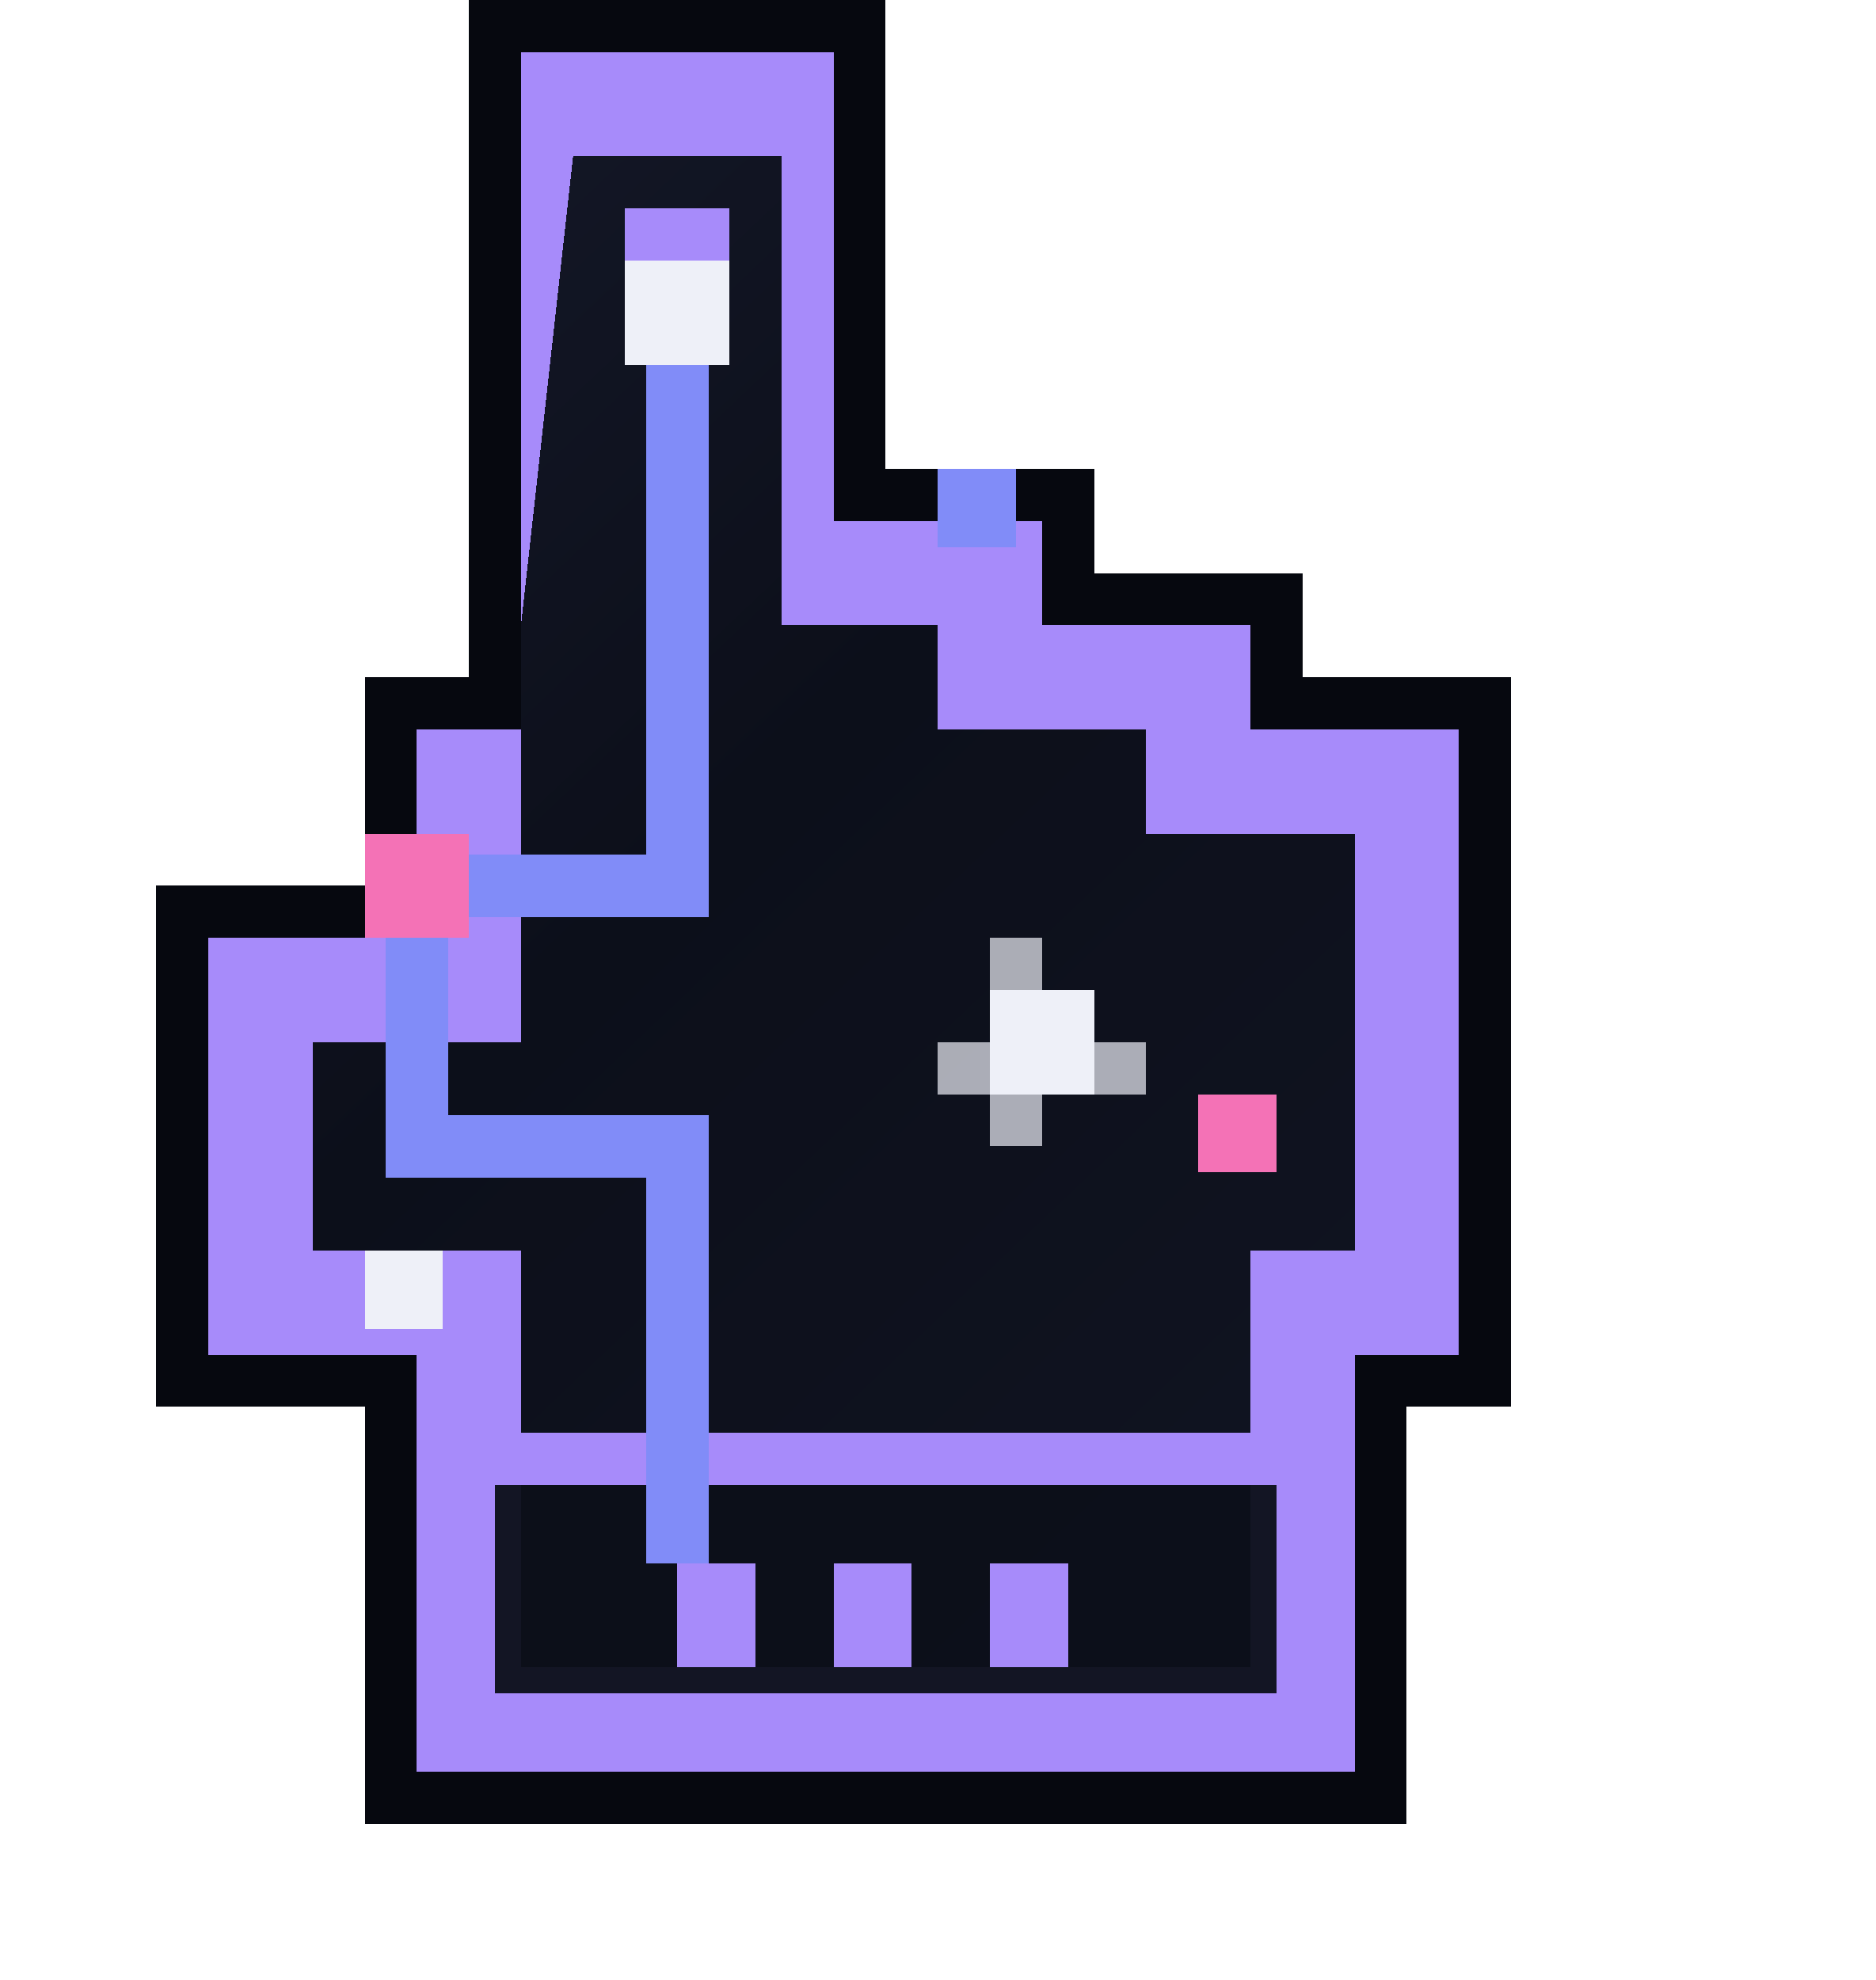
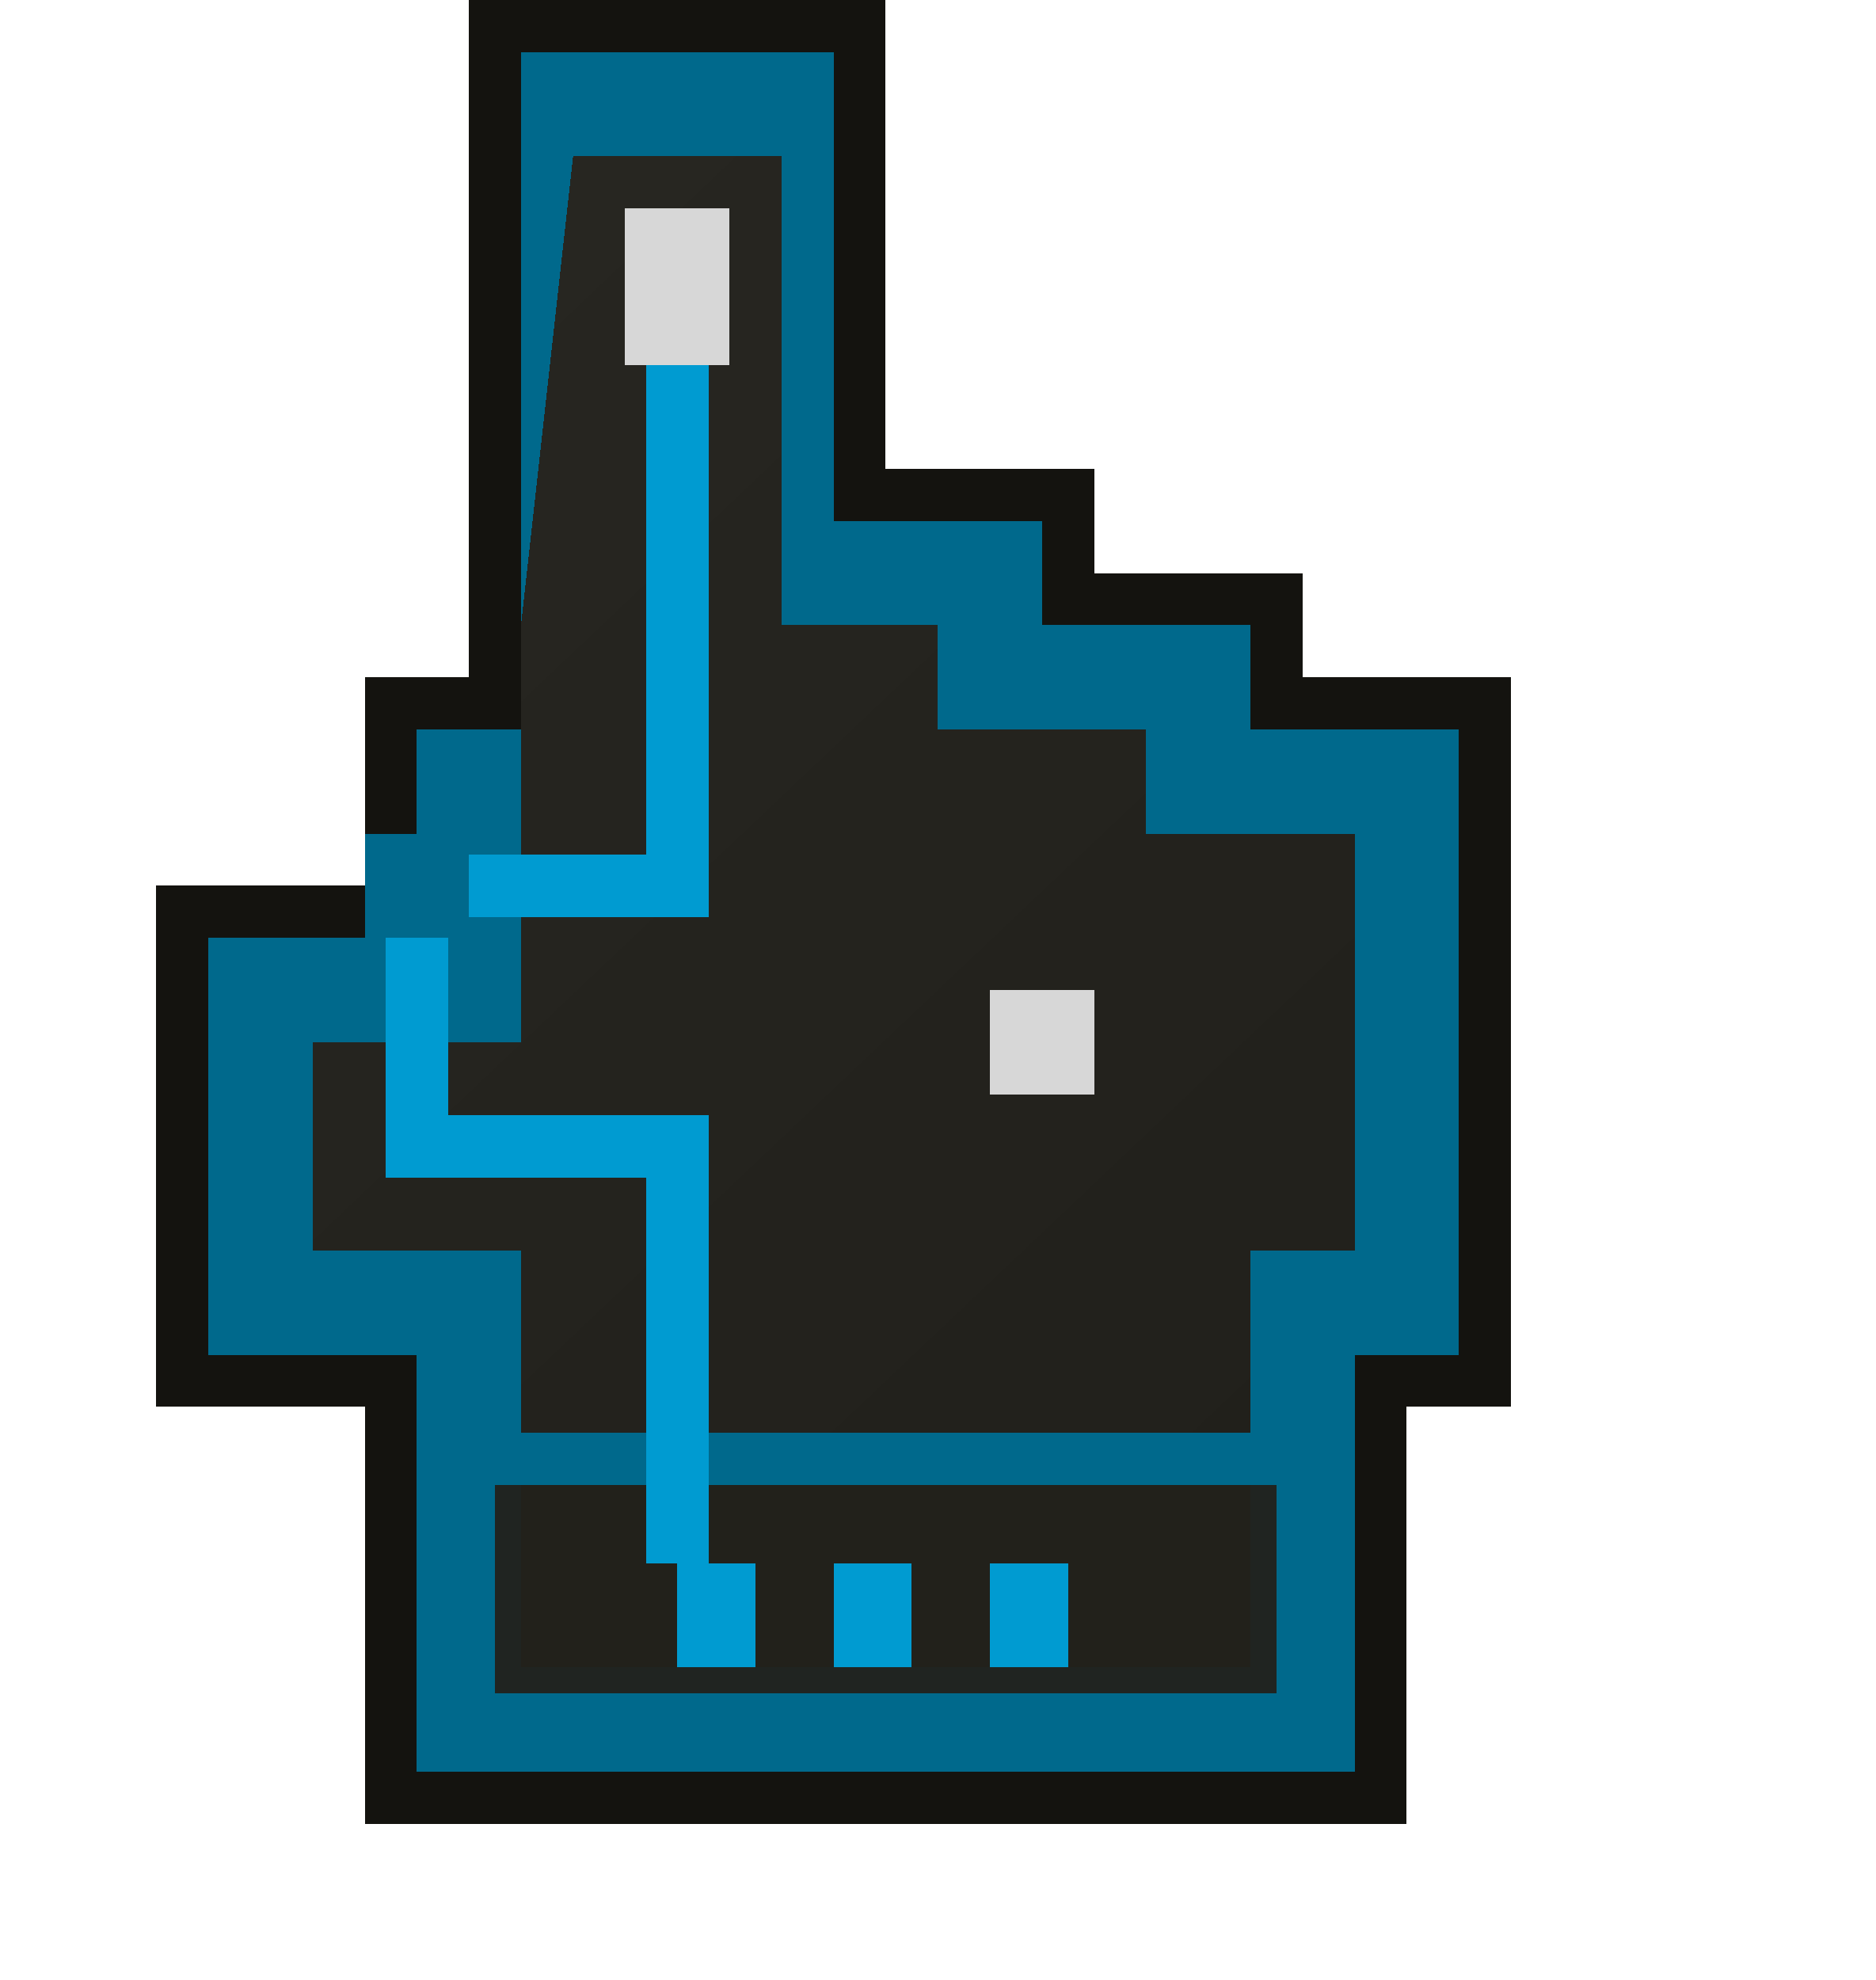
<svg xmlns="http://www.w3.org/2000/svg" width="36" height="38" viewBox="0 0 36 38" fill="none" shape-rendering="crispEdges">
  <defs>
    <linearGradient id="darkHandBg" x1="0" y1="0" x2="36" y2="38" gradientUnits="userSpaceOnUse">
-       <stop offset="0%" stop-color="#181C2E" />
-       <stop offset="40%" stop-color="#0C0F1A" />
-       <stop offset="100%" stop-color="#131726" />
+       <stop offset="0%" stop-color="#292823" />
+       <stop offset="100%" stop-color="#1E1D18" />
    </linearGradient>
  </defs>
  <g>
-     <path d="       M 9,0 L 17,0 L 17,9 L 21,9 L 21,11 L 25,11 L 25,13 L 29,13 L 29,27 L 27,27 L 27,35 L 7,35 L 7,27 L 3,27 L 3,17 L 7,17 L 7,13 L 9,13 Z     " fill="#06080F" />
-     <path d="       M 10,1 L 16,1 L 16,10 L 20,10 L 20,12 L 24,12 L 24,14 L 28,14 L 28,26 L 26,26 L 26,34 L 8,34 L 8,26 L 4,26 L 4,18 L 8,18 L 8,14 L 10,14 Z     " fill="#A78BFA" />
+     <path d="       M 9,0 L 17,0 L 17,9 L 21,9 L 21,11 L 25,11 L 25,13 L 29,13 L 29,27 L 27,27 L 27,35 L 7,35 L 7,27 L 3,27 L 3,17 L 7,17 L 7,13 L 9,13 Z     " fill="#14130F" />
+     <path d="       M 10,1 L 16,1 L 16,10 L 20,10 L 20,12 L 24,12 L 24,14 L 28,14 L 28,26 L 26,26 L 26,34 L 8,34 L 8,26 L 4,26 L 4,18 L 8,18 L 8,14 L 10,14 Z     " fill="#00698C" />
    <path d="       M 11,3 L 15,3 L 15,12 L 18,12 L 18,14 L 22,14 L 22,16 L 26,16 L 26,24 L 24,24 L 24,32 L 10,32 L 10,24 L 6,24 L 6,20 L 10,20 L 10,12 Z     " fill="url(#darkHandBg)" />
-     <rect x="9" y="28" width="16" height="5" fill="rgba(12,15,26,0.95)" stroke="#A78BFA" stroke-width="1" />
-     <rect x="13" y="30" width="1.5" height="2" fill="#A78BFA" />
-     <rect x="16" y="30" width="1.5" height="2" fill="#A78BFA" />
-     <rect x="19" y="30" width="1.5" height="2" fill="#A78BFA" />
-     <path d="       M 13,30 L 13,22 L 8,22 L 8,17 L 13,17 L 13,5     " stroke="#818CF8" stroke-width="1.2" fill="none" />
-     <rect x="12" y="4" width="2" height="2" fill="#A78BFA" />
-     <rect x="7" y="16" width="2" height="2" fill="#F472B6" />
-     <rect x="12" y="5" width="2" height="2" fill="#EEF0F8" />
-     <rect x="19" y="19" width="2" height="2" fill="#EEF0F8" />
-     <rect x="18" y="20" width="4" height="1" fill="#EEF0F8" opacity="0.7" />
-     <rect x="19" y="18" width="1" height="4" fill="#EEF0F8" opacity="0.7" />
-     <rect x="18" y="9" width="1.5" height="1.5" fill="#818CF8" />
-     <rect x="23" y="21" width="1.5" height="1.5" fill="#F472B6" />
-     <rect x="7" y="24" width="1.5" height="1.5" fill="#EEF0F8" />
-     <rect x="17" y="11" width="3" height="1" fill="rgba(167,139,250,0.3)" />
-     <rect x="21" y="13" width="3" height="1" fill="rgba(167,139,250,0.3)" />
-     <rect x="25" y="15" width="2" height="1" fill="rgba(167,139,250,0.3)" />
+     <rect x="9" y="28" width="16" height="5" fill="rgba(34,33,28,0.95)" stroke="#00698C" stroke-width="1" />
+     <rect x="13" y="30" width="1.5" height="2" fill="#009BD1" />
+     <rect x="16" y="30" width="1.5" height="2" fill="#009BD1" />
+     <rect x="19" y="30" width="1.5" height="2" fill="#009BD1" />
+     <path d="       M 13,30 L 13,22 L 8,22 L 8,17 L 13,17 L 13,5     " stroke="#009BD1" stroke-width="1.2" fill="none" />
+     <rect x="12" y="4" width="2" height="2" fill="#D7D7D7" />
+     <rect x="7" y="16" width="2" height="2" fill="#00698C" />
+     <rect x="12" y="5" width="2" height="2" fill="#D7D7D7" />
+     <rect x="19" y="19" width="2" height="2" fill="#D7D7D7" />
+     <rect x="17" y="11" width="3" height="1" fill="rgba(0,105,140,0.4)" />
+     <rect x="21" y="13" width="3" height="1" fill="rgba(0,105,140,0.4)" />
+     <rect x="25" y="15" width="2" height="1" fill="rgba(0,105,140,0.4)" />
  </g>
</svg>
